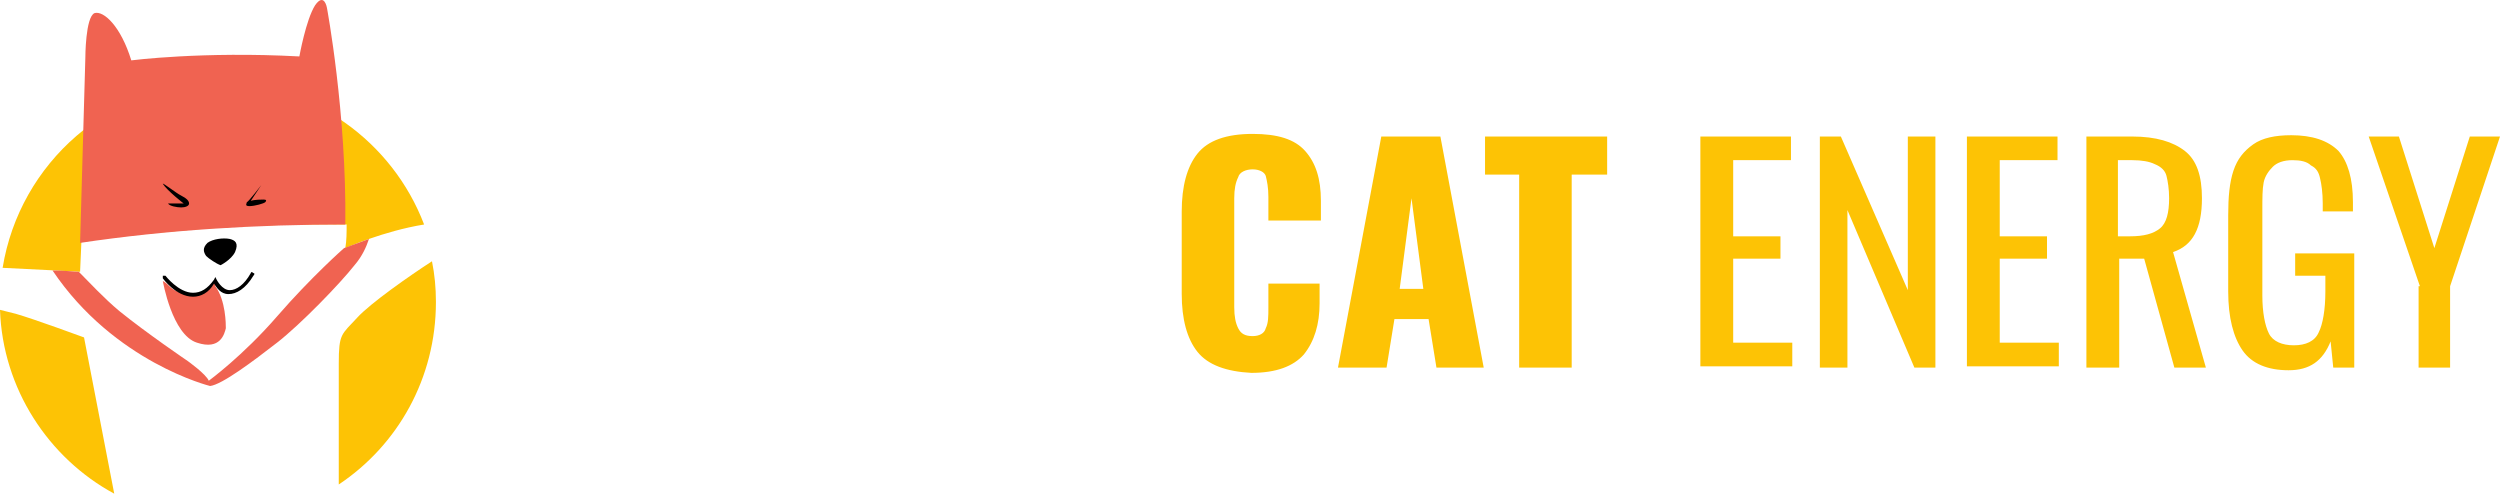
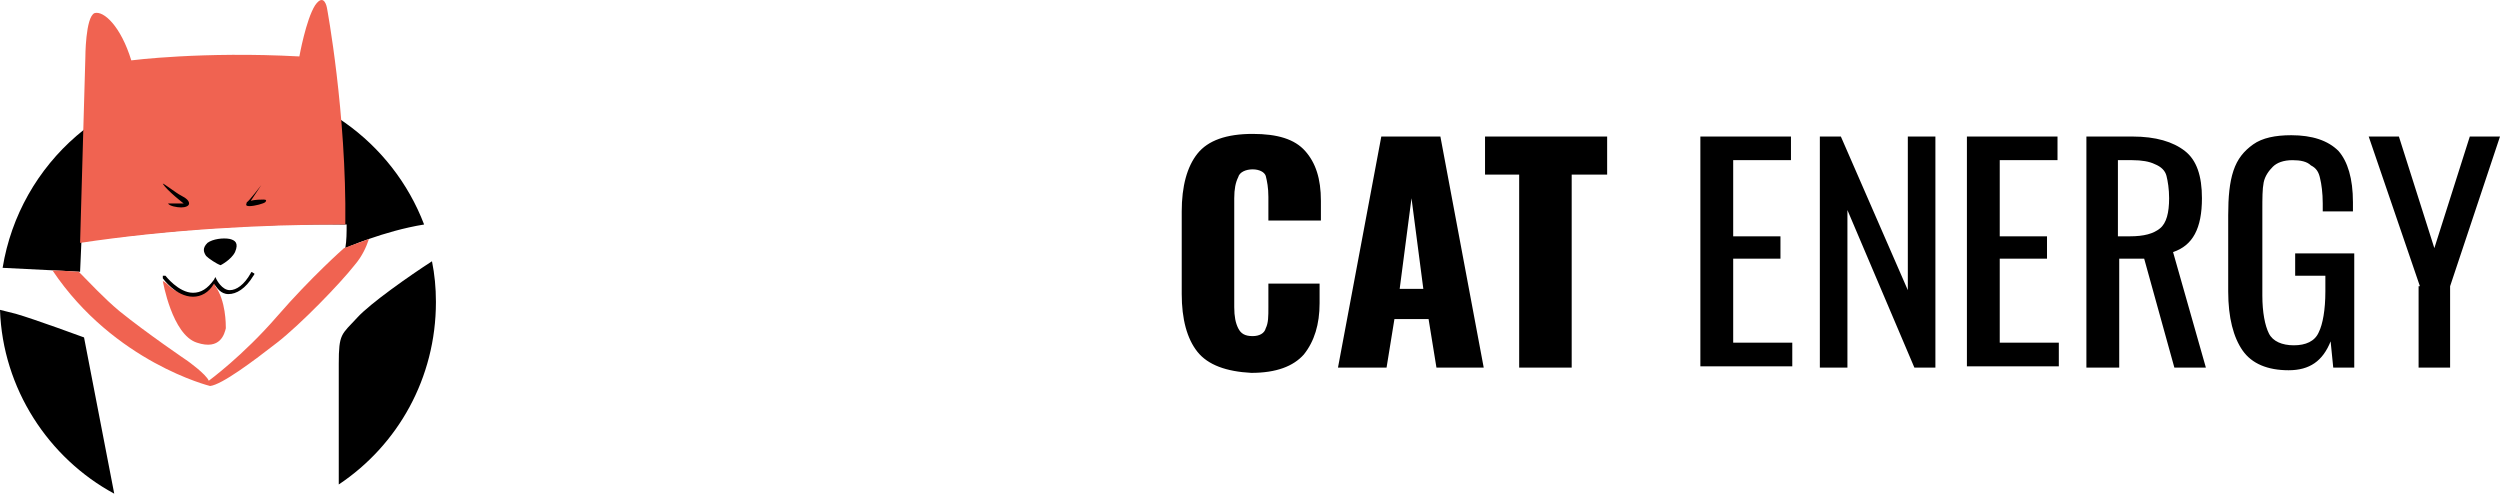
<svg xmlns="http://www.w3.org/2000/svg" version="1.1" id="Layer_2" x="0" y="0" viewBox="0 0.002 190.4 37.598">
-   <style>.st0{fill:#fdc305}.st1{fill:#f06351}</style>
+   <style>.st0{fill:#000000}.st1{fill:#f06351}</style>
  <path class="st0" d="M6.1 20.7l.1-2.3c6.7-.9 13.4-1.4 20.2-1.3 0 .6 0 1.2-.1 1.8 0 0 2.9-1.3 6-1.8-2.4-6.3-8.5-10.8-15.6-10.8C8.4 6.3 1.5 12.4.2 20.4c2.2.1 5.9.3 5.9.3zm21.1 3.5c-1.2 1.3-1.4 1.2-1.4 3.5v9.2c4.5-3 7.4-8.1 7.4-13.9 0-1.1-.1-2.1-.3-3.1-1.7 1.1-4.7 3.2-5.7 4.3zM6.4 25.7s-3.8-1.4-5.2-1.8L0 23.6c.2 6 3.7 11.3 8.7 14L6.4 25.7z" />
  <path class="st1" d="M26.3 17.1C26.4 8.6 24.9.6 24.9.6s-.2-1.2-.9-.2c-.7 1.1-1.2 3.9-1.2 3.9-7.4-.4-12.8.3-12.8.3C9.2 2 7.9.8 7.2 1c-.7.3-.7 3.4-.7 3.4l-.4 14.1c6.7-1 13.5-1.4 20.2-1.4z" />
  <path d="M12.4 14c0-.1 1 .7 1.4.9.4.2.6.4.6.6 0 .2-.3.3-.6.3s-.9-.1-1-.3H14c.1.1-1.3-1-1.6-1.5zm7.5.1s-1 1.3-1.1 1.3c0 .1-.2.3.2.3s1.1-.2 1.2-.3c.1-.1.1-.2-.1-.2s-.7 0-1 .1l.8-1.2s.1-.1 0 0zm-3.1 6.1s.8-.4 1.1-1c.3-.7 0-.9-.4-1-.5-.1-1.3 0-1.7.3-.4.4-.3.7-.1 1 .2.2.8.6 1.1.7z" />
  <path class="st1" d="M16.3 21.5s-.2.4-.5.6c-.2.2-.6.4-1 .4-.6 0-1.1-.2-1.5-.4-.2-.1-.4-.3-.5-.4-.2-.2-.4-.3-.4-.3s.7 4.1 2.6 4.7c1.8.6 2.1-.7 2.2-1.1 0-.3 0-2.1-.8-3.2.1-.4 0-.2-.1-.3z" />
  <path d="M14.7 22.6c-1.3 0-2.3-1.4-2.3-1.4V21h.2s1 1.3 2.1 1.3c.6 0 1.1-.3 1.6-1l.1-.2.1.2s.4.8 1 .8c.5 0 1.1-.4 1.6-1.3 0-.1.1-.1.2 0 .1 0 .1.1 0 .2-.6 1-1.3 1.4-1.9 1.4-.6 0-.9-.5-1.1-.8-.4.7-1 1-1.6 1z" />
  <path class="st1" d="M26.2 18.9s-2.5 2.2-5.1 5.2-5.2 4.9-5.2 4.9c-.2-.5-1.6-1.5-1.6-1.5s-3.1-2.1-5.2-3.8c-1.2-1-2.3-2.2-3.1-3-.3 0-1.1-.1-2-.1 4.7 7 12 8.8 12 8.8.9-.1 3.3-1.9 5.1-3.3 1.8-1.4 4.8-4.5 5.9-5.9.6-.7.9-1.4 1.1-2-1.1.4-1.9.7-1.9.7z" />
-   <path class="st0" d="M1.2 16.6c-.8-1-1.2-2.5-1.2-4.4V5.9C0 4 .4 2.5 1.2 1.5 2 .5 3.4 0 5.4 0c1.9 0 3.2.4 4 1.3.8.9 1.2 2.1 1.2 3.8v1.5h-4V4.8c0-.7-.1-1.2-.2-1.6-.1-.3-.5-.5-1-.5s-1 .2-1.1.6c-.2.4-.3.9-.3 1.6v8.3c0 .7.1 1.2.3 1.6.2.4.5.6 1.1.6.5 0 .9-.2 1-.6.2-.4.2-.9.2-1.6v-1.8h3.9v1.5c0 1.6-.4 2.9-1.2 3.9-.8.9-2.1 1.4-4 1.4-1.9-.1-3.3-.6-4.1-1.6zM15.2.2h4.5L23 17.8h-3.6l-.6-3.7h-2.6l-.6 3.7h-3.7L15.2.2zm3.2 11.6l-.9-6.9-.9 6.9h1.8zm7.4-8.7h-2.7V.2h9.3v2.9h-2.7v14.7h-4V3.1zM39.5.2h6.9V2H42v5.8h3.6v1.7H42v6.4h4.5v1.8h-7V.2zm9 0h1.7l5.1 11.7V.2h2.1v17.6h-1.6l-5.1-12v12h-2.1V.2zm11.3 0h6.9V2h-4.4v5.8h3.6v1.7h-3.6v6.4h4.5v1.8h-7V.2zm9 0h3.6c1.8 0 3.1.4 4 1.1s1.3 1.9 1.3 3.6c0 2.3-.7 3.6-2.2 4.1l2.5 8.8h-2.4l-2.3-8.3h-1.9v8.3h-2.5V.2zm3.4 7.6c1.1 0 1.8-.2 2.3-.6.5-.4.7-1.2.7-2.3 0-.7-.1-1.3-.2-1.7s-.4-.7-.9-.9c-.4-.2-1-.3-1.7-.3h-1.1v5.8h.9zm8.6 8.7c-.7-1-1.1-2.5-1.1-4.5V6.2c0-1.4.1-2.5.4-3.4.3-.9.8-1.5 1.5-2s1.7-.7 2.9-.7c1.6 0 2.8.4 3.6 1.2.7.8 1.1 2.1 1.1 3.9v.7h-2.3v-.6c0-.8-.1-1.5-.2-1.9-.1-.5-.3-.8-.7-1-.3-.3-.8-.4-1.4-.4-.7 0-1.2.2-1.5.5-.3.3-.6.7-.7 1.2-.1.5-.1 1.2-.1 2.1v6.5c0 1.3.2 2.3.5 2.9.3.6 1 .9 1.9.9.9 0 1.6-.3 1.9-1 .3-.6.5-1.7.5-3.1v-1.2h-2.3V9.1h4.5v8.7h-1.6l-.2-2c-.6 1.5-1.6 2.2-3.2 2.2s-2.8-.5-3.5-1.5zm13.5-4.9L90.4.2h2.3l2.7 8.5L98.1.2h2.3l-3.8 11.4v6.2h-2.4v-6.2z" fill="#111" transform="translate(90 10.2)" />
+   <path class="st0" d="M1.2 16.6c-.8-1-1.2-2.5-1.2-4.4V5.9C0 4 .4 2.5 1.2 1.5 2 .5 3.4 0 5.4 0c1.9 0 3.2.4 4 1.3.8.9 1.2 2.1 1.2 3.8v1.5h-4V4.8c0-.7-.1-1.2-.2-1.6-.1-.3-.5-.5-1-.5s-1 .2-1.1.6c-.2.4-.3.9-.3 1.6v8.3c0 .7.1 1.2.3 1.6.2.4.5.6 1.1.6.5 0 .9-.2 1-.6.2-.4.2-.9.2-1.6v-1.8h3.9v1.5c0 1.6-.4 2.9-1.2 3.9-.8.9-2.1 1.4-4 1.4-1.9-.1-3.3-.6-4.1-1.6zM15.2.2h4.5L23 17.8h-3.6l-.6-3.7h-2.6l-.6 3.7h-3.7L15.2.2zm3.2 11.6l-.9-6.9-.9 6.9h1.8zm7.4-8.7h-2.7V.2h9.3v2.9h-2.7v14.7h-4V3.1zM39.5.2h6.9V2H42v5.8h3.6v1.7H42v6.4h4.5v1.8h-7V.2zm9 0h1.7l5.1 11.7V.2h2.1v17.6h-1.6l-5.1-12v12h-2.1V.2zm11.3 0h6.9V2h-4.4v5.8h3.6v1.7h-3.6v6.4h4.5v1.8h-7V.2zm9 0h3.6c1.8 0 3.1.4 4 1.1s1.3 1.9 1.3 3.6c0 2.3-.7 3.6-2.2 4.1l2.5 8.8h-2.4l-2.3-8.3h-1.9v8.3h-2.5V.2zm3.4 7.6c1.1 0 1.8-.2 2.3-.6.5-.4.7-1.2.7-2.3 0-.7-.1-1.3-.2-1.7s-.4-.7-.9-.9c-.4-.2-1-.3-1.7-.3h-1.1v5.8h.9zm8.6 8.7c-.7-1-1.1-2.5-1.1-4.5V6.2c0-1.4.1-2.5.4-3.4.3-.9.8-1.5 1.5-2s1.7-.7 2.9-.7c1.6 0 2.8.4 3.6 1.2.7.8 1.1 2.1 1.1 3.9v.7h-2.3v-.6c0-.8-.1-1.5-.2-1.9-.1-.5-.3-.8-.7-1-.3-.3-.8-.4-1.4-.4-.7 0-1.2.2-1.5.5-.3.3-.6.7-.7 1.2-.1.5-.1 1.2-.1 2.1v6.5c0 1.3.2 2.3.5 2.9.3.6 1 .9 1.9.9.9 0 1.6-.3 1.9-1 .3-.6.5-1.7.5-3.1v-1.2h-2.3V9.1h4.5v8.7h-1.6l-.2-2c-.6 1.5-1.6 2.2-3.2 2.2s-2.8-.5-3.5-1.5zm13.5-4.9L90.4.2h2.3l2.7 8.5L98.1.2h2.3l-3.8 11.4v6.2h-2.4v-6.2z" transform="translate(90 10.2)" />
</svg>
